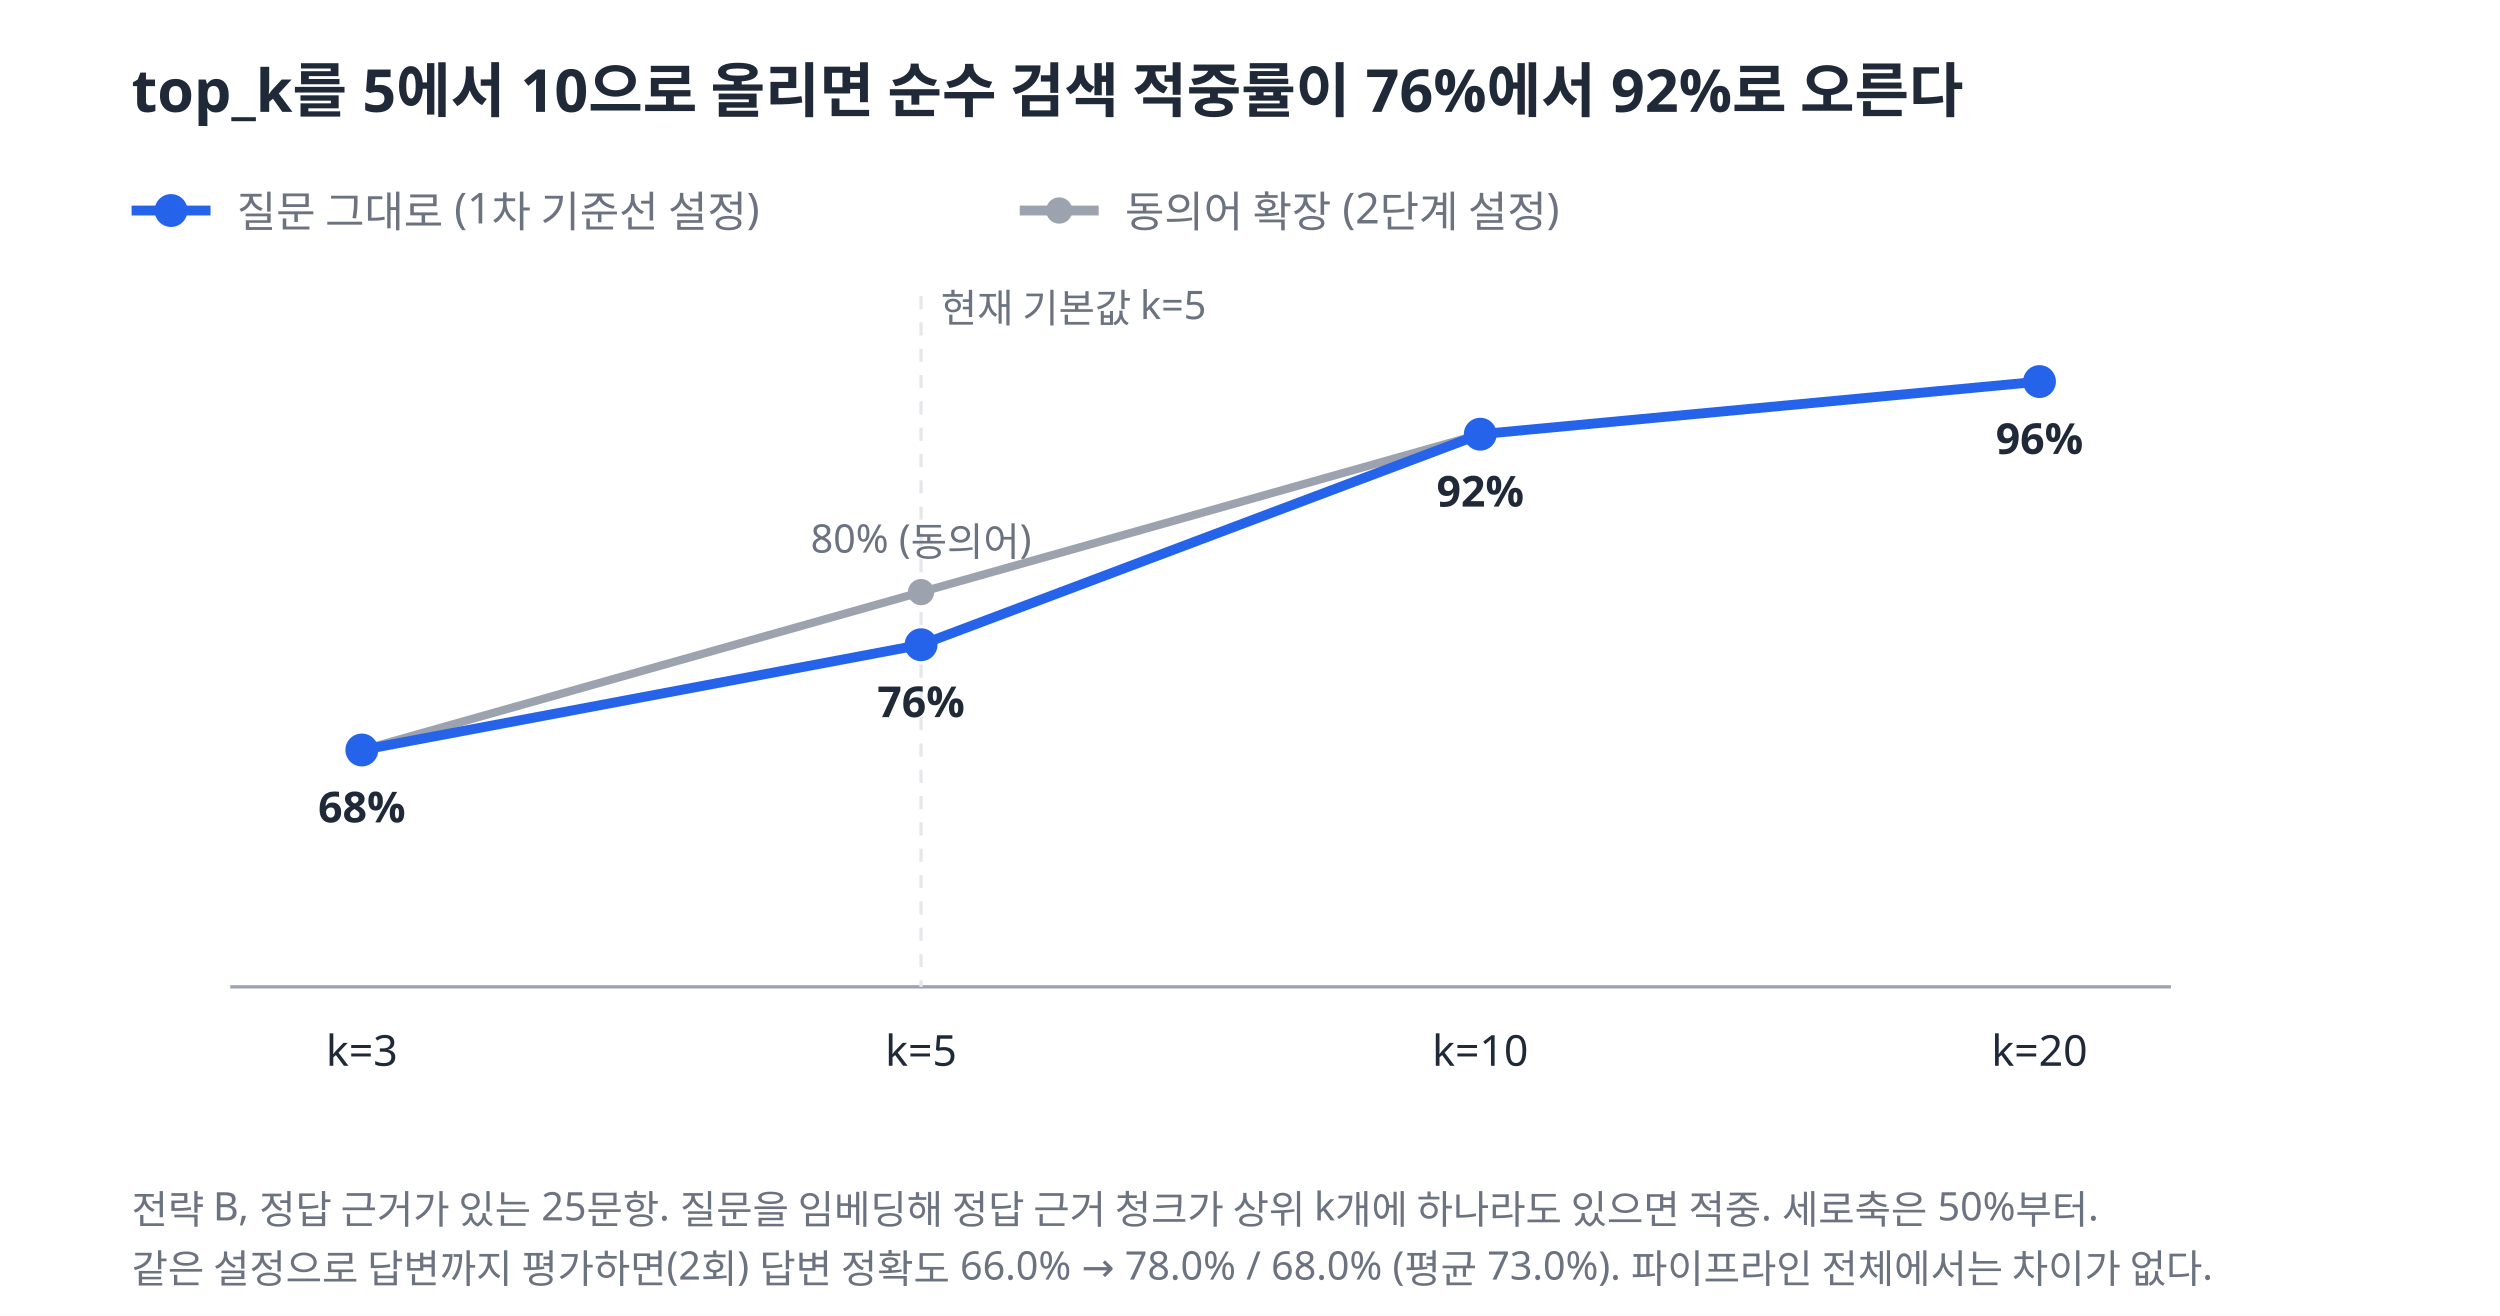
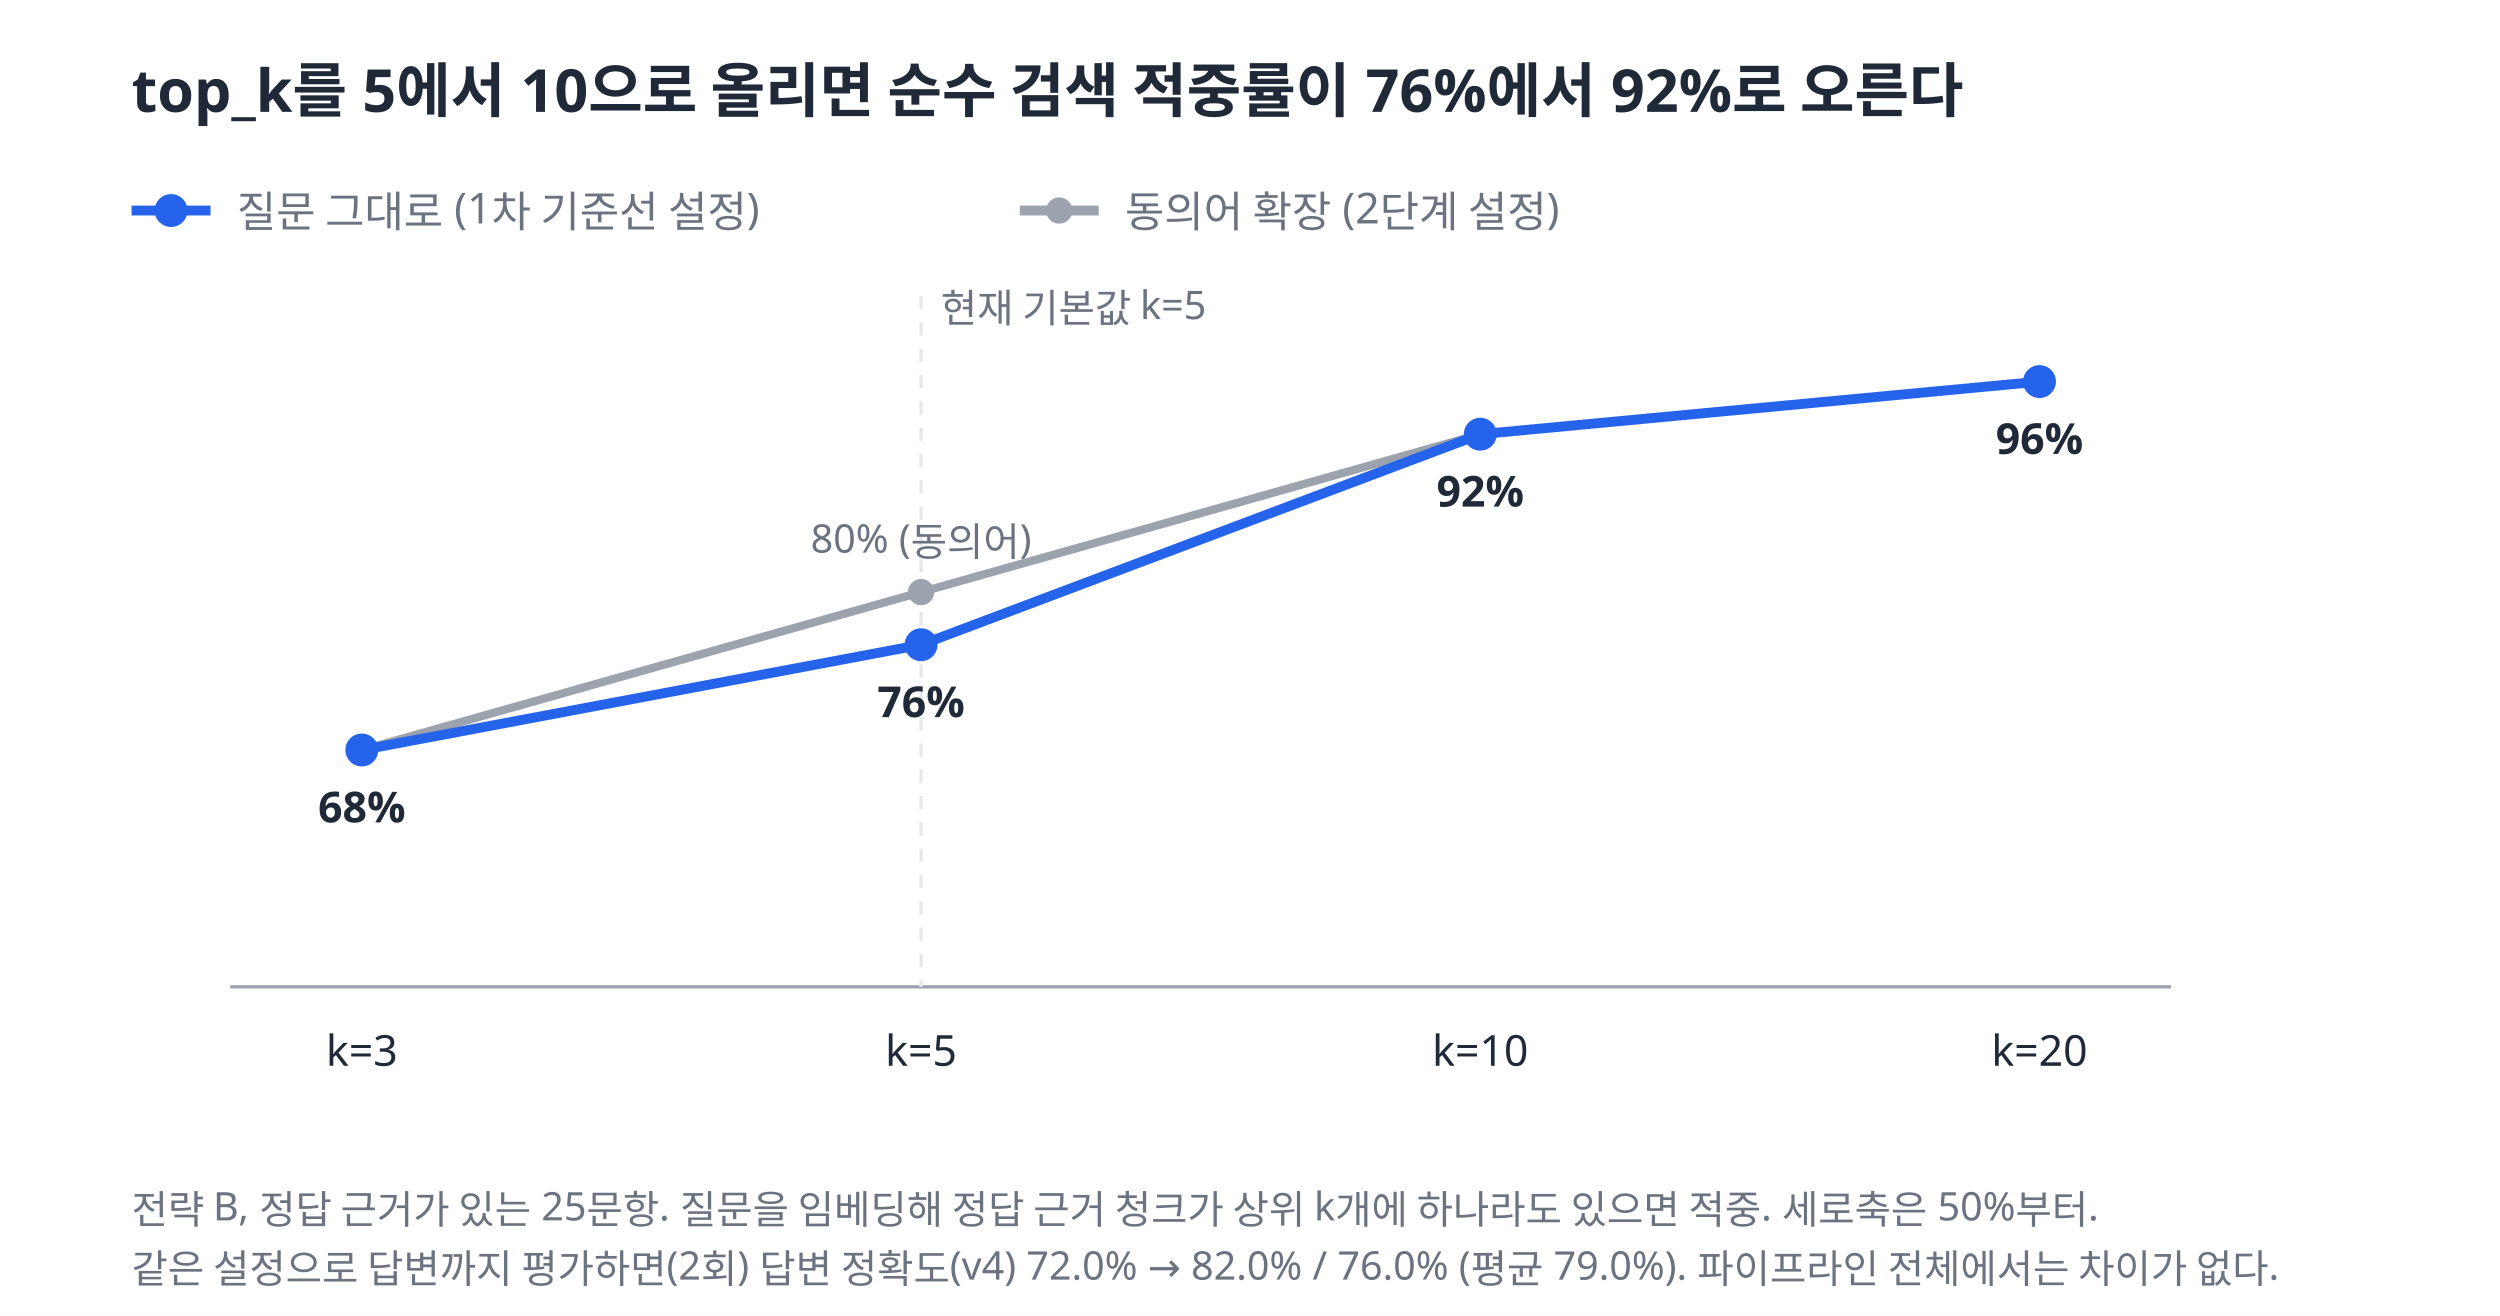
<svg xmlns="http://www.w3.org/2000/svg" viewBox="0 0 760 400" width="760" height="400" role="img" aria-label="top_k별 검색 적중률" font-family="'Malgun Gothic','Apple SD Gothic Neo','Noto Sans KR',sans-serif">
  <rect width="760" height="400" fill="white" />
  <text x="40" y="34" font-size="18" fill="#1f2937" text-anchor="start" font-weight="bold">top_k를 5에서 10으로 올리면 순수 검색 적중률이 76%에서 92%로 오른다</text>
  <line x1="40" x2="64" y1="64" y2="64" stroke="#2563eb" stroke-width="3" />
  <circle cx="52" cy="64" r="5" fill="#2563eb" />
  <text x="72" y="69" font-size="13" fill="#6b7280" text-anchor="start" font-weight="normal">질문 그대로 (1차 기준선 설정)</text>
  <line x1="310" x2="334" y1="64" y2="64" stroke="#9ca3af" stroke-width="3" />
  <circle cx="322" cy="64" r="4" fill="#9ca3af" />
  <text x="342" y="69" font-size="13" fill="#6b7280" text-anchor="start" font-weight="normal">동의어 확장 (2단계 설정)</text>
  <line x1="70" x2="660" y1="300" y2="300" stroke="#9ca3af" />
  <line x1="280" x2="280" y1="90" y2="300" stroke="#e5e7eb" stroke-dasharray="4 4" />
  <text x="286" y="98" font-size="12" fill="#6b7280" text-anchor="start" font-weight="normal">현재 기본값 k=5</text>
  <polyline points="110,228.0 280,180.0 450,132.0 620,116.0" fill="none" stroke="#9ca3af" stroke-width="2.5" />
  <circle cx="110" cy="228.0" r="4" fill="#9ca3af" />
  <circle cx="280" cy="180.0" r="4" fill="#9ca3af" />
  <circle cx="450" cy="132.0" r="4" fill="#9ca3af" />
  <circle cx="620" cy="116.0" r="4" fill="#9ca3af" />
  <polyline points="110,228.0 280,196.0 450,132.0 620,116.0" fill="none" stroke="#2563eb" stroke-width="3" />
  <circle cx="110" cy="228.0" r="5" fill="#2563eb" />
  <circle cx="280" cy="196.0" r="5" fill="#2563eb" />
  <circle cx="450" cy="132.0" r="5" fill="#2563eb" />
  <circle cx="620" cy="116.0" r="5" fill="#2563eb" />
  <text x="110" y="250.0" font-size="13" fill="#1f2937" text-anchor="middle" font-weight="bold">68%</text>
  <text x="110" y="324" font-size="13" fill="#1f2937" text-anchor="middle" font-weight="normal">k=3</text>
  <text x="280" y="218.0" font-size="13" fill="#1f2937" text-anchor="middle" font-weight="bold">76%</text>
  <text x="280" y="324" font-size="13" fill="#1f2937" text-anchor="middle" font-weight="normal">k=5</text>
  <text x="450" y="154.0" font-size="13" fill="#1f2937" text-anchor="middle" font-weight="bold">92%</text>
  <text x="450" y="324" font-size="13" fill="#1f2937" text-anchor="middle" font-weight="normal">k=10</text>
  <text x="620" y="138.0" font-size="13" fill="#1f2937" text-anchor="middle" font-weight="bold">96%</text>
  <text x="620" y="324" font-size="13" fill="#1f2937" text-anchor="middle" font-weight="normal">k=20</text>
  <text x="280" y="168.0" font-size="12" fill="#6b7280" text-anchor="middle" font-weight="normal">80% (동의어)</text>
  <text x="40" y="372" font-size="12" fill="#6b7280" text-anchor="start" font-weight="normal">전략 B, 정답 근거가 있는 25문항. 질문을 임베딩해 정답 근거 청크가 상위 k개에 하나라도 있으면 적중. 세로축은 50%부터.</text>
-   <text x="40" y="390" font-size="12" fill="#6b7280" text-anchor="start" font-weight="normal">같은 설정으로 답변까지 평가하면(2회) 답변 정확도 66.0% → 78.0% / 68.0% (평균 73.0%). 파이프라인 전체에서는 차이가 없다.</text>
+   <text x="40" y="390" font-size="12" fill="#6b7280" text-anchor="start" font-weight="normal">같은 설정으로 답변까지 평가하면(2회) 답변 정확도(v4) 72.0% → 82.0% / 76.0% (평균 79.0%). 파이프라인 전체에서는 차이가 없다.</text>
</svg>
